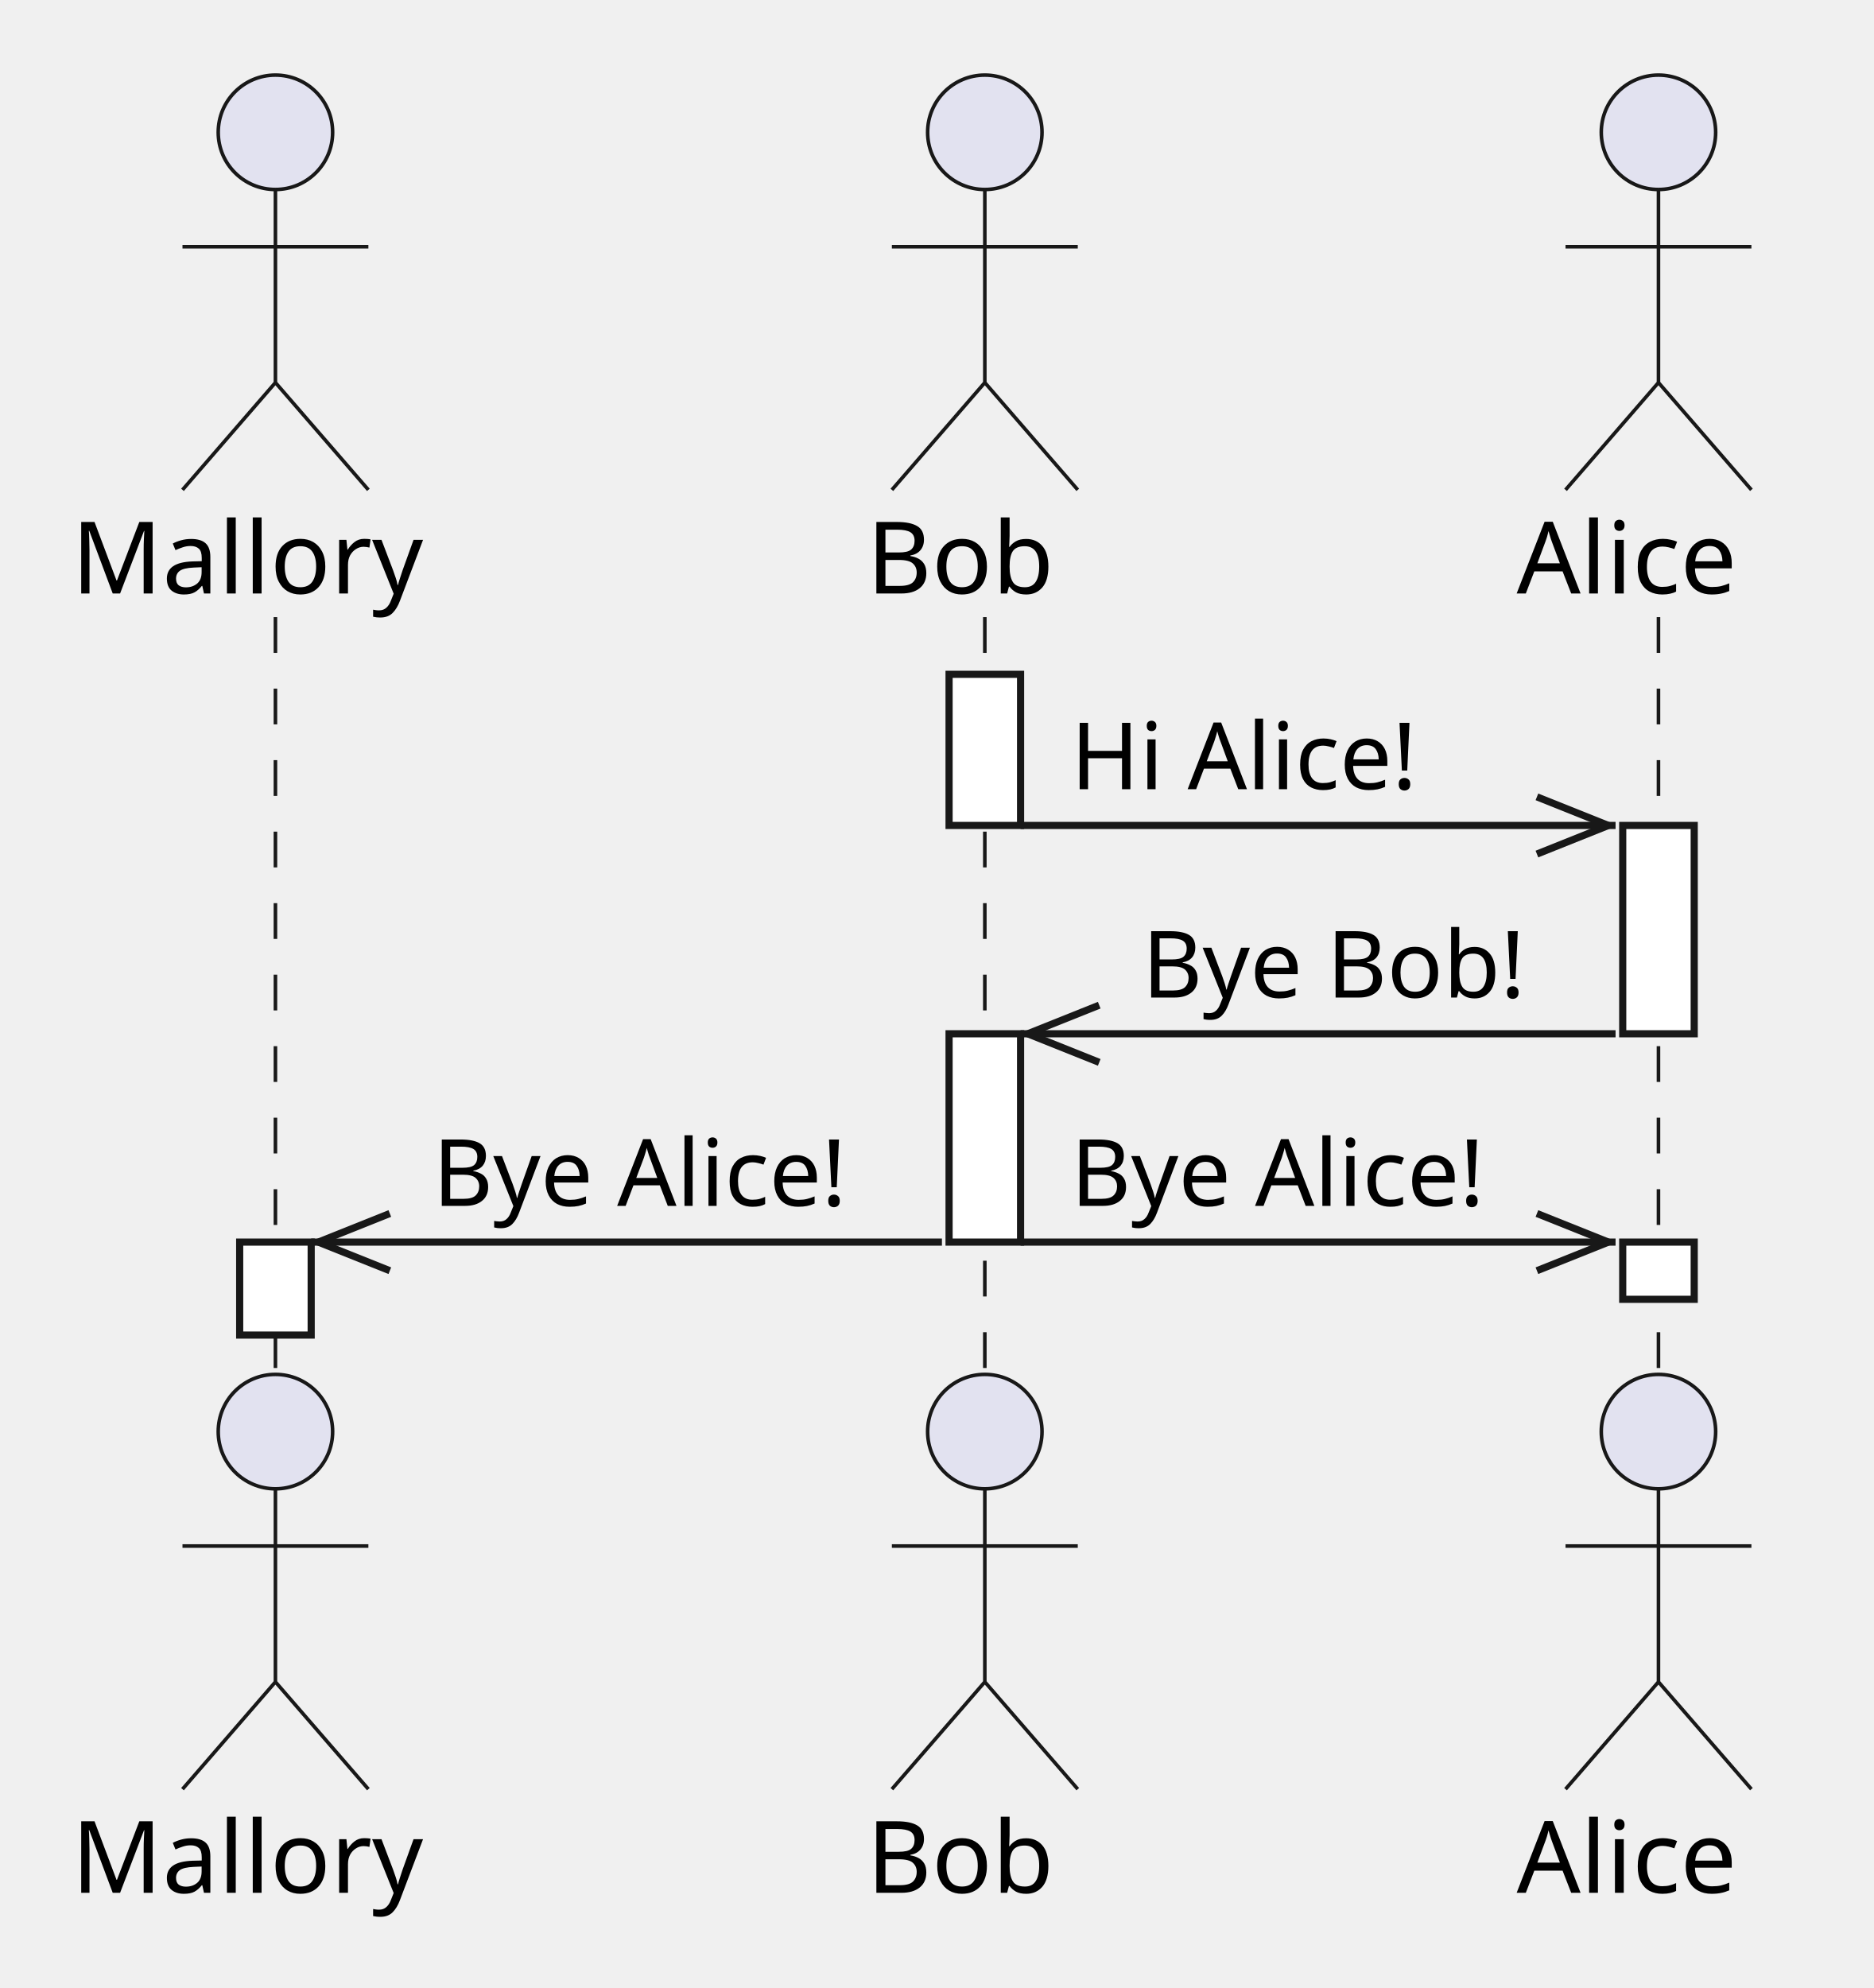
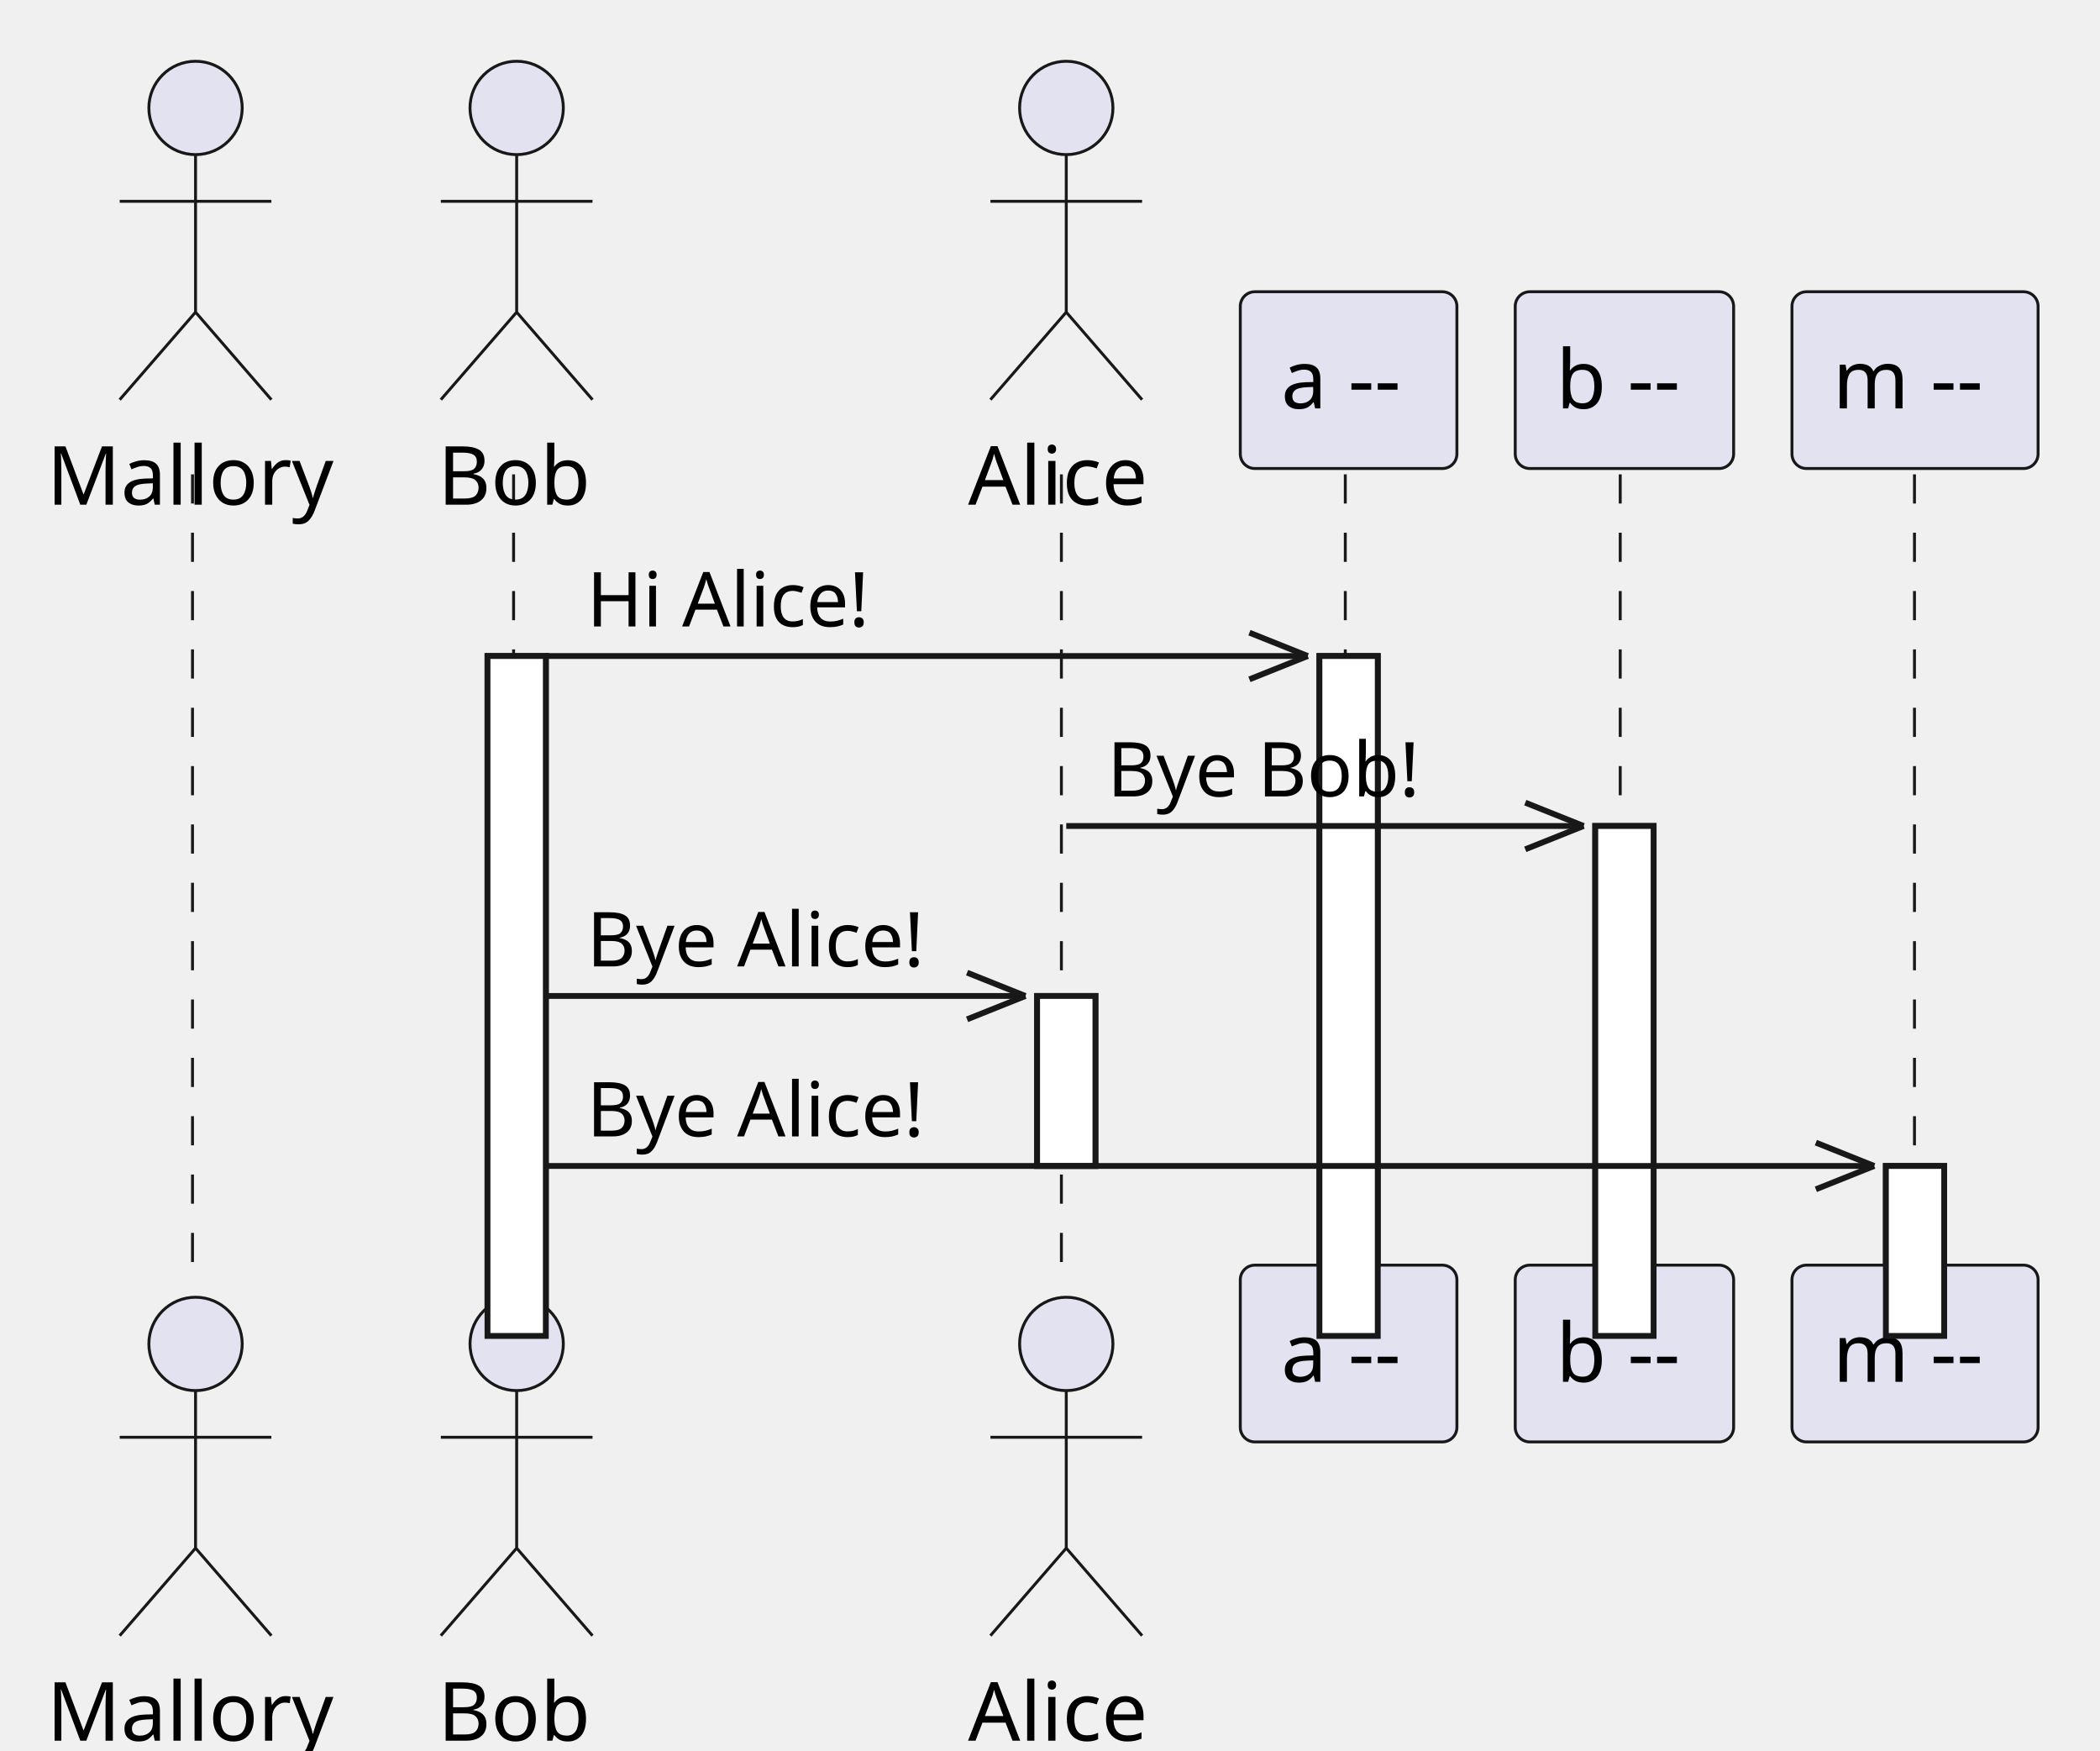
- <svg xmlns="http://www.w3.org/2000/svg" contentStyleType="text/css" data-diagram-type="SEQUENCE" height="278px" preserveAspectRatio="none" style="width:262px;height:278px;background:#FFFFFF;" version="1.1" viewBox="0 0 262 278" width="262px" zoomAndPan="magnify">
+ <svg xmlns="http://www.w3.org/2000/svg" contentStyleType="text/css" data-diagram-type="SEQUENCE" height="300px" preserveAspectRatio="none" style="width:360px;height:300px;background:#FFFFFF;" version="1.1" viewBox="0 0 360 300" width="360px" zoomAndPan="magnify">
  <defs />
  <g>
    <g>
-       <rect fill="#000000" fill-opacity="0" height="105.398" width="8" x="35.022" y="86.297" />
-       <line style="stroke:#181818;stroke-width:0.5;stroke-dasharray:5,5;" x1="38.522" x2="38.522" y1="86.297" y2="191.695" />
+       <rect fill="#FFFFFF" height="29.133" style="stroke:#181818;stroke-width:1;" width="10" x="177.788" y="170.695" />
    </g>
    <g>
-       <rect fill="#FFFFFF" height="13" style="stroke:#181818;stroke-width:1;" width="10" x="33.522" y="173.695" />
+       <rect fill="#FFFFFF" height="116.531" style="stroke:#181818;stroke-width:1;" width="10" x="83.572" y="112.43" />
    </g>
    <g>
-       <rect fill="#000000" fill-opacity="0" height="105.398" width="8" x="134.238" y="86.297" />
-       <line style="stroke:#181818;stroke-width:0.5;stroke-dasharray:5,5;" x1="137.738" x2="137.738" y1="86.297" y2="191.695" />
+       <rect fill="#FFFFFF" height="116.531" style="stroke:#181818;stroke-width:1;" width="10" x="226.188" y="112.43" />
    </g>
    <g>
-       <rect fill="#FFFFFF" height="21.133" style="stroke:#181818;stroke-width:1;" width="10" x="132.738" y="94.297" />
+       <rect fill="#FFFFFF" height="87.398" style="stroke:#181818;stroke-width:1;" width="10" x="273.475" y="141.562" />
    </g>
    <g>
-       <rect fill="#FFFFFF" height="29.133" style="stroke:#181818;stroke-width:1;" width="10" x="132.738" y="144.562" />
+       <rect fill="#FFFFFF" height="29.133" style="stroke:#181818;stroke-width:1;" width="10" x="323.291" y="199.828" />
+     </g>
+     <g class="participant-lifeline" data-entity-uid="part1" data-qualified-name="m" id="part1-lifeline">
+       <g>
+         <rect fill="#000000" fill-opacity="0" height="136.531" width="8" x="29.522" y="81.297" />
+         <line style="stroke:#181818;stroke-width:0.5;stroke-dasharray:5,5;" x1="33" x2="33" y1="81.297" y2="217.828" />
+       </g>
+     </g>
+     <g class="participant-lifeline" data-entity-uid="part2" data-qualified-name="b" id="part2-lifeline">
+       <g>
+         <rect fill="#000000" fill-opacity="0" height="136.531" width="8" x="84.572" y="81.297" />
+         <line style="stroke:#181818;stroke-width:0.5;stroke-dasharray:5,5;" x1="88.044" x2="88.044" y1="81.297" y2="217.828" />
+       </g>
+     </g>
+     <g class="participant-lifeline" data-entity-uid="part3" data-qualified-name="a" id="part3-lifeline">
+       <g>
+         <rect fill="#000000" fill-opacity="0" height="136.531" width="8" x="178.788" y="81.297" />
+         <line style="stroke:#181818;stroke-width:0.5;stroke-dasharray:5,5;" x1="181.955" x2="181.955" y1="81.297" y2="217.828" />
+       </g>
+     </g>
+     <g class="participant-lifeline" data-entity-uid="part4" data-qualified-name="a --" id="part4-lifeline">
+       <g>
+         <rect fill="#000000" fill-opacity="0" height="136.531" width="8" x="227.188" y="81.297" />
+         <line style="stroke:#181818;stroke-width:0.5;stroke-dasharray:5,5;" x1="230.622" x2="230.622" y1="81.297" y2="217.828" />
+       </g>
+     </g>
+     <g class="participant-lifeline" data-entity-uid="part5" data-qualified-name="b --" id="part5-lifeline">
+       <g>
+         <rect fill="#000000" fill-opacity="0" height="136.531" width="8" x="274.475" y="81.297" />
+         <line style="stroke:#181818;stroke-width:0.5;stroke-dasharray:5,5;" x1="277.754" x2="277.754" y1="81.297" y2="217.828" />
+       </g>
+     </g>
+     <g class="participant-lifeline" data-entity-uid="part6" data-qualified-name="m --" id="part6-lifeline">
+       <g>
+         <rect fill="#000000" fill-opacity="0" height="136.531" width="8" x="324.291" y="81.297" />
+         <line style="stroke:#181818;stroke-width:0.5;stroke-dasharray:5,5;" x1="328.195" x2="328.195" y1="81.297" y2="217.828" />
+       </g>
+     </g>
+     <g class="participant participant-head" data-entity-uid="part1" data-qualified-name="m" id="part1-head">
+       <text fill="#000000" font-family="sans-serif" font-size="14" lengthAdjust="spacing" textLength="51.044" x="8" y="86.5">Mallory</text>
+       <ellipse cx="33.522" cy="18.5" fill="#E2E2F0" rx="8" ry="8" style="stroke:#181818;stroke-width:0.5;" />
+       <path d="M33.522,26.5 L33.522,53.5 M20.522,34.5 L46.522,34.5 M33.522,53.5 L20.522,68.5 M33.522,53.5 L46.522,68.5" fill="none" style="stroke:#181818;stroke-width:0.5;" />
+     </g>
+     <g class="participant participant-tail" data-entity-uid="part1" data-qualified-name="m" id="part1-tail">
+       <text fill="#000000" font-family="sans-serif" font-size="14" lengthAdjust="spacing" textLength="51.044" x="8" y="298.328">Mallory</text>
+       <ellipse cx="33.522" cy="230.328" fill="#E2E2F0" rx="8" ry="8" style="stroke:#181818;stroke-width:0.5;" />
+       <path d="M33.522,238.328 L33.522,265.328 M20.522,246.328 L46.522,246.328 M33.522,265.328 L20.522,280.328 M33.522,265.328 L46.522,280.328" fill="none" style="stroke:#181818;stroke-width:0.5;" />
+     </g>
+     <g class="participant participant-head" data-entity-uid="part2" data-qualified-name="b" id="part2-head">
+       <text fill="#000000" font-family="sans-serif" font-size="14" lengthAdjust="spacing" textLength="27.057" x="75.044" y="86.5">Bob</text>
+       <ellipse cx="88.572" cy="18.5" fill="#E2E2F0" rx="8" ry="8" style="stroke:#181818;stroke-width:0.5;" />
+       <path d="M88.572,26.5 L88.572,53.5 M75.572,34.5 L101.572,34.5 M88.572,53.5 L75.572,68.5 M88.572,53.5 L101.572,68.5" fill="none" style="stroke:#181818;stroke-width:0.5;" />
+     </g>
+     <g class="participant participant-tail" data-entity-uid="part2" data-qualified-name="b" id="part2-tail">
+       <text fill="#000000" font-family="sans-serif" font-size="14" lengthAdjust="spacing" textLength="27.057" x="75.044" y="298.328">Bob</text>
+       <ellipse cx="88.572" cy="230.328" fill="#E2E2F0" rx="8" ry="8" style="stroke:#181818;stroke-width:0.5;" />
+       <path d="M88.572,238.328 L88.572,265.328 M75.572,246.328 L101.572,246.328 M88.572,265.328 L75.572,280.328 M88.572,265.328 L101.572,280.328" fill="none" style="stroke:#181818;stroke-width:0.5;" />
+     </g>
+     <g class="participant participant-head" data-entity-uid="part3" data-qualified-name="a" id="part3-head">
+       <text fill="#000000" font-family="sans-serif" font-size="14" lengthAdjust="spacing" textLength="33.667" x="165.955" y="86.5">Alice</text>
+       <ellipse cx="182.788" cy="18.5" fill="#E2E2F0" rx="8" ry="8" style="stroke:#181818;stroke-width:0.5;" />
+       <path d="M182.788,26.5 L182.788,53.5 M169.788,34.5 L195.788,34.5 M182.788,53.5 L169.788,68.5 M182.788,53.5 L195.788,68.5" fill="none" style="stroke:#181818;stroke-width:0.5;" />
+     </g>
+     <g class="participant participant-tail" data-entity-uid="part3" data-qualified-name="a" id="part3-tail">
+       <text fill="#000000" font-family="sans-serif" font-size="14" lengthAdjust="spacing" textLength="33.667" x="165.955" y="298.328">Alice</text>
+       <ellipse cx="182.788" cy="230.328" fill="#E2E2F0" rx="8" ry="8" style="stroke:#181818;stroke-width:0.5;" />
+       <path d="M182.788,238.328 L182.788,265.328 M169.788,246.328 L195.788,246.328 M182.788,265.328 L169.788,280.328 M182.788,265.328 L195.788,280.328" fill="none" style="stroke:#181818;stroke-width:0.5;" />
+     </g>
+     <g class="participant participant-head" data-entity-uid="part4" data-qualified-name="a --" id="part4-head">
+       <rect fill="#E2E2F0" height="30.297" rx="2.5" ry="2.5" style="stroke:#181818;stroke-width:0.5;" width="37.133" x="212.622" y="50" />
+       <text fill="#000000" font-family="sans-serif" font-size="14" lengthAdjust="spacing" textLength="23.133" x="219.622" y="69.995">a --</text>
+     </g>
+     <g class="participant participant-tail" data-entity-uid="part4" data-qualified-name="a --" id="part4-tail">
+       <rect fill="#E2E2F0" height="30.297" rx="2.5" ry="2.5" style="stroke:#181818;stroke-width:0.5;" width="37.133" x="212.622" y="216.828" />
+       <text fill="#000000" font-family="sans-serif" font-size="14" lengthAdjust="spacing" textLength="23.133" x="219.622" y="236.823">a --</text>
+     </g>
+     <g class="participant participant-head" data-entity-uid="part5" data-qualified-name="b --" id="part5-head">
+       <rect fill="#E2E2F0" height="30.297" rx="2.5" ry="2.5" style="stroke:#181818;stroke-width:0.5;" width="37.44" x="259.754" y="50" />
+       <text fill="#000000" font-family="sans-serif" font-size="14" lengthAdjust="spacing" textLength="23.44" x="266.754" y="69.995">b --</text>
+     </g>
+     <g class="participant participant-tail" data-entity-uid="part5" data-qualified-name="b --" id="part5-tail">
+       <rect fill="#E2E2F0" height="30.297" rx="2.5" ry="2.5" style="stroke:#181818;stroke-width:0.5;" width="37.44" x="259.754" y="216.828" />
+       <text fill="#000000" font-family="sans-serif" font-size="14" lengthAdjust="spacing" textLength="23.44" x="266.754" y="236.823">b --</text>
+     </g>
+     <g class="participant participant-head" data-entity-uid="part6" data-qualified-name="m --" id="part6-head">
+       <rect fill="#E2E2F0" height="30.297" rx="2.5" ry="2.5" style="stroke:#181818;stroke-width:0.5;" width="42.191" x="307.195" y="50" />
+       <text fill="#000000" font-family="sans-serif" font-size="14" lengthAdjust="spacing" textLength="28.191" x="314.195" y="69.995">m --</text>
+     </g>
+     <g class="participant participant-tail" data-entity-uid="part6" data-qualified-name="m --" id="part6-tail">
+       <rect fill="#E2E2F0" height="30.297" rx="2.5" ry="2.5" style="stroke:#181818;stroke-width:0.5;" width="42.191" x="307.195" y="216.828" />
+       <text fill="#000000" font-family="sans-serif" font-size="14" lengthAdjust="spacing" textLength="28.191" x="314.195" y="236.823">m --</text>
    </g>
    <g>
-       <rect fill="#000000" fill-opacity="0" height="105.398" width="8" x="228.454" y="86.297" />
-       <line style="stroke:#181818;stroke-width:0.5;stroke-dasharray:5,5;" x1="231.954" x2="231.954" y1="86.297" y2="191.695" />
+       <rect fill="#FFFFFF" height="29.133" style="stroke:#181818;stroke-width:1;" width="10" x="177.788" y="170.695" />
    </g>
    <g>
-       <rect fill="#FFFFFF" height="29.133" style="stroke:#181818;stroke-width:1;" width="10" x="226.954" y="115.43" />
+       <rect fill="#FFFFFF" height="116.531" style="stroke:#181818;stroke-width:1;" width="10" x="83.572" y="112.43" />
    </g>
    <g>
-       <rect fill="#FFFFFF" height="8" style="stroke:#181818;stroke-width:1;" width="10" x="226.954" y="173.695" />
+       <rect fill="#FFFFFF" height="116.531" style="stroke:#181818;stroke-width:1;" width="10" x="226.188" y="112.43" />
    </g>
-     <text fill="#000000" font-family="sans-serif" font-size="14" lengthAdjust="spacing" textLength="51.044" x="10" y="82.995">Mallory</text>
-     <ellipse cx="38.522" cy="18.5" fill="#E2E2F0" rx="8" ry="8" style="stroke:#181818;stroke-width:0.5;" />
-     <path d="M38.522,26.5 L38.522,53.5 M25.522,34.5 L51.522,34.5 M38.522,53.5 L25.522,68.5 M38.522,53.5 L51.522,68.5" fill="none" style="stroke:#181818;stroke-width:0.5;" />
-     <text fill="#000000" font-family="sans-serif" font-size="14" lengthAdjust="spacing" textLength="27.057" x="121.21" y="82.995">Bob</text>
-     <ellipse cx="137.738" cy="18.5" fill="#E2E2F0" rx="8" ry="8" style="stroke:#181818;stroke-width:0.5;" />
-     <path d="M137.738,26.5 L137.738,53.5 M124.738,34.5 L150.738,34.5 M137.738,53.5 L124.738,68.5 M137.738,53.5 L150.738,68.5" fill="none" style="stroke:#181818;stroke-width:0.5;" />
-     <text fill="#000000" font-family="sans-serif" font-size="14" lengthAdjust="spacing" textLength="33.667" x="212.12" y="82.995">Alice</text>
-     <ellipse cx="231.954" cy="18.5" fill="#E2E2F0" rx="8" ry="8" style="stroke:#181818;stroke-width:0.5;" />
-     <path d="M231.954,26.5 L231.954,53.5 M218.954,34.5 L244.954,34.5 M231.954,53.5 L218.954,68.5 M231.954,53.5 L244.954,68.5" fill="none" style="stroke:#181818;stroke-width:0.5;" />
-     <text fill="#000000" font-family="sans-serif" font-size="14" lengthAdjust="spacing" textLength="51.044" x="10" y="264.69">Mallory</text>
-     <ellipse cx="38.522" cy="200.195" fill="#E2E2F0" rx="8" ry="8" style="stroke:#181818;stroke-width:0.5;" />
-     <path d="M38.522,208.195 L38.522,235.195 M25.522,216.195 L51.522,216.195 M38.522,235.195 L25.522,250.195 M38.522,235.195 L51.522,250.195" fill="none" style="stroke:#181818;stroke-width:0.5;" />
-     <text fill="#000000" font-family="sans-serif" font-size="14" lengthAdjust="spacing" textLength="27.057" x="121.21" y="264.69">Bob</text>
-     <ellipse cx="137.738" cy="200.195" fill="#E2E2F0" rx="8" ry="8" style="stroke:#181818;stroke-width:0.5;" />
-     <path d="M137.738,208.195 L137.738,235.195 M124.738,216.195 L150.738,216.195 M137.738,235.195 L124.738,250.195 M137.738,235.195 L150.738,250.195" fill="none" style="stroke:#181818;stroke-width:0.5;" />
-     <text fill="#000000" font-family="sans-serif" font-size="14" lengthAdjust="spacing" textLength="33.667" x="212.12" y="264.69">Alice</text>
-     <ellipse cx="231.954" cy="200.195" fill="#E2E2F0" rx="8" ry="8" style="stroke:#181818;stroke-width:0.5;" />
-     <path d="M231.954,208.195 L231.954,235.195 M218.954,216.195 L244.954,216.195 M231.954,235.195 L218.954,250.195 M231.954,235.195 L244.954,250.195" fill="none" style="stroke:#181818;stroke-width:0.5;" />
-     <line style="stroke:#181818;stroke-width:1;" x1="224.954" x2="214.954" y1="115.43" y2="111.43" />
-     <line style="stroke:#181818;stroke-width:1;" x1="224.954" x2="214.954" y1="115.43" y2="119.43" />
-     <line style="stroke:#181818;stroke-width:1;" x1="142.738" x2="225.954" y1="115.43" y2="115.43" />
-     <text fill="#000000" font-family="sans-serif" font-size="13" lengthAdjust="spacing" textLength="53.993" x="149.738" y="110.364">Hi Alice!</text>
-     <line style="stroke:#181818;stroke-width:1;" x1="143.738" x2="153.738" y1="144.562" y2="140.562" />
-     <line style="stroke:#181818;stroke-width:1;" x1="143.738" x2="153.738" y1="144.562" y2="148.562" />
-     <line style="stroke:#181818;stroke-width:1;" x1="142.738" x2="225.954" y1="144.562" y2="144.562" />
-     <text fill="#000000" font-family="sans-serif" font-size="13" lengthAdjust="spacing" textLength="59.078" x="159.738" y="139.497">Bye Bob!</text>
-     <line style="stroke:#181818;stroke-width:1;" x1="224.954" x2="214.954" y1="173.695" y2="169.695" />
-     <line style="stroke:#181818;stroke-width:1;" x1="224.954" x2="214.954" y1="173.695" y2="177.695" />
-     <line style="stroke:#181818;stroke-width:1;" x1="142.738" x2="225.954" y1="173.695" y2="173.695" />
-     <text fill="#000000" font-family="sans-serif" font-size="13" lengthAdjust="spacing" textLength="65.216" x="149.738" y="168.629">Bye Alice!</text>
-     <line style="stroke:#181818;stroke-width:1;" x1="44.522" x2="54.522" y1="173.695" y2="169.695" />
-     <line style="stroke:#181818;stroke-width:1;" x1="44.522" x2="54.522" y1="173.695" y2="177.695" />
-     <line style="stroke:#181818;stroke-width:1;" x1="43.522" x2="131.738" y1="173.695" y2="173.695" />
-     <text fill="#000000" font-family="sans-serif" font-size="13" lengthAdjust="spacing" textLength="65.216" x="60.522" y="168.629">Bye Alice!</text>
+     <g>
+       <rect fill="#FFFFFF" height="87.398" style="stroke:#181818;stroke-width:1;" width="10" x="273.475" y="141.562" />
+     </g>
+     <g>
+       <rect fill="#FFFFFF" height="29.133" style="stroke:#181818;stroke-width:1;" width="10" x="323.291" y="199.828" />
+     </g>
+     <g class="message" data-entity-1="part2" data-entity-2="part4" id="msg1">
+       <line style="stroke:#181818;stroke-width:1;" x1="214.188" x2="224.188" y1="108.43" y2="112.43" />
+       <line style="stroke:#181818;stroke-width:1;" x1="214.188" x2="224.188" y1="116.43" y2="112.43" />
+       <line style="stroke:#181818;stroke-width:1;" x1="93.572" x2="224.188" y1="112.43" y2="112.43" />
+       <text fill="#000000" font-family="sans-serif" font-size="13" lengthAdjust="spacing" textLength="53.993" x="100.572" y="107.364">Hi Alice!</text>
+     </g>
+     <g class="message" data-entity-1="part3" data-entity-2="part5" id="msg2">
+       <line style="stroke:#181818;stroke-width:1;" x1="261.475" x2="271.475" y1="137.562" y2="141.562" />
+       <line style="stroke:#181818;stroke-width:1;" x1="261.475" x2="271.475" y1="145.562" y2="141.562" />
+       <line style="stroke:#181818;stroke-width:1;" x1="182.788" x2="271.475" y1="141.562" y2="141.562" />
+       <text fill="#000000" font-family="sans-serif" font-size="13" lengthAdjust="spacing" textLength="59.078" x="189.788" y="136.497">Bye Bob!</text>
+     </g>
+     <g class="message" data-entity-1="part2" data-entity-2="part3" id="msg3">
+       <line style="stroke:#181818;stroke-width:1;" x1="165.788" x2="175.788" y1="166.695" y2="170.695" />
+       <line style="stroke:#181818;stroke-width:1;" x1="165.788" x2="175.788" y1="174.695" y2="170.695" />
+       <line style="stroke:#181818;stroke-width:1;" x1="93.572" x2="175.788" y1="170.695" y2="170.695" />
+       <text fill="#000000" font-family="sans-serif" font-size="13" lengthAdjust="spacing" textLength="65.216" x="100.572" y="165.629">Bye Alice!</text>
+     </g>
+     <g class="message" data-entity-1="part2" data-entity-2="part6" id="msg4">
+       <line style="stroke:#181818;stroke-width:1;" x1="311.291" x2="321.291" y1="195.828" y2="199.828" />
+       <line style="stroke:#181818;stroke-width:1;" x1="311.291" x2="321.291" y1="203.828" y2="199.828" />
+       <line style="stroke:#181818;stroke-width:1;" x1="93.572" x2="321.291" y1="199.828" y2="199.828" />
+       <text fill="#000000" font-family="sans-serif" font-size="13" lengthAdjust="spacing" textLength="65.216" x="100.572" y="194.762">Bye Alice!</text>
+     </g>
  </g>
</svg>
